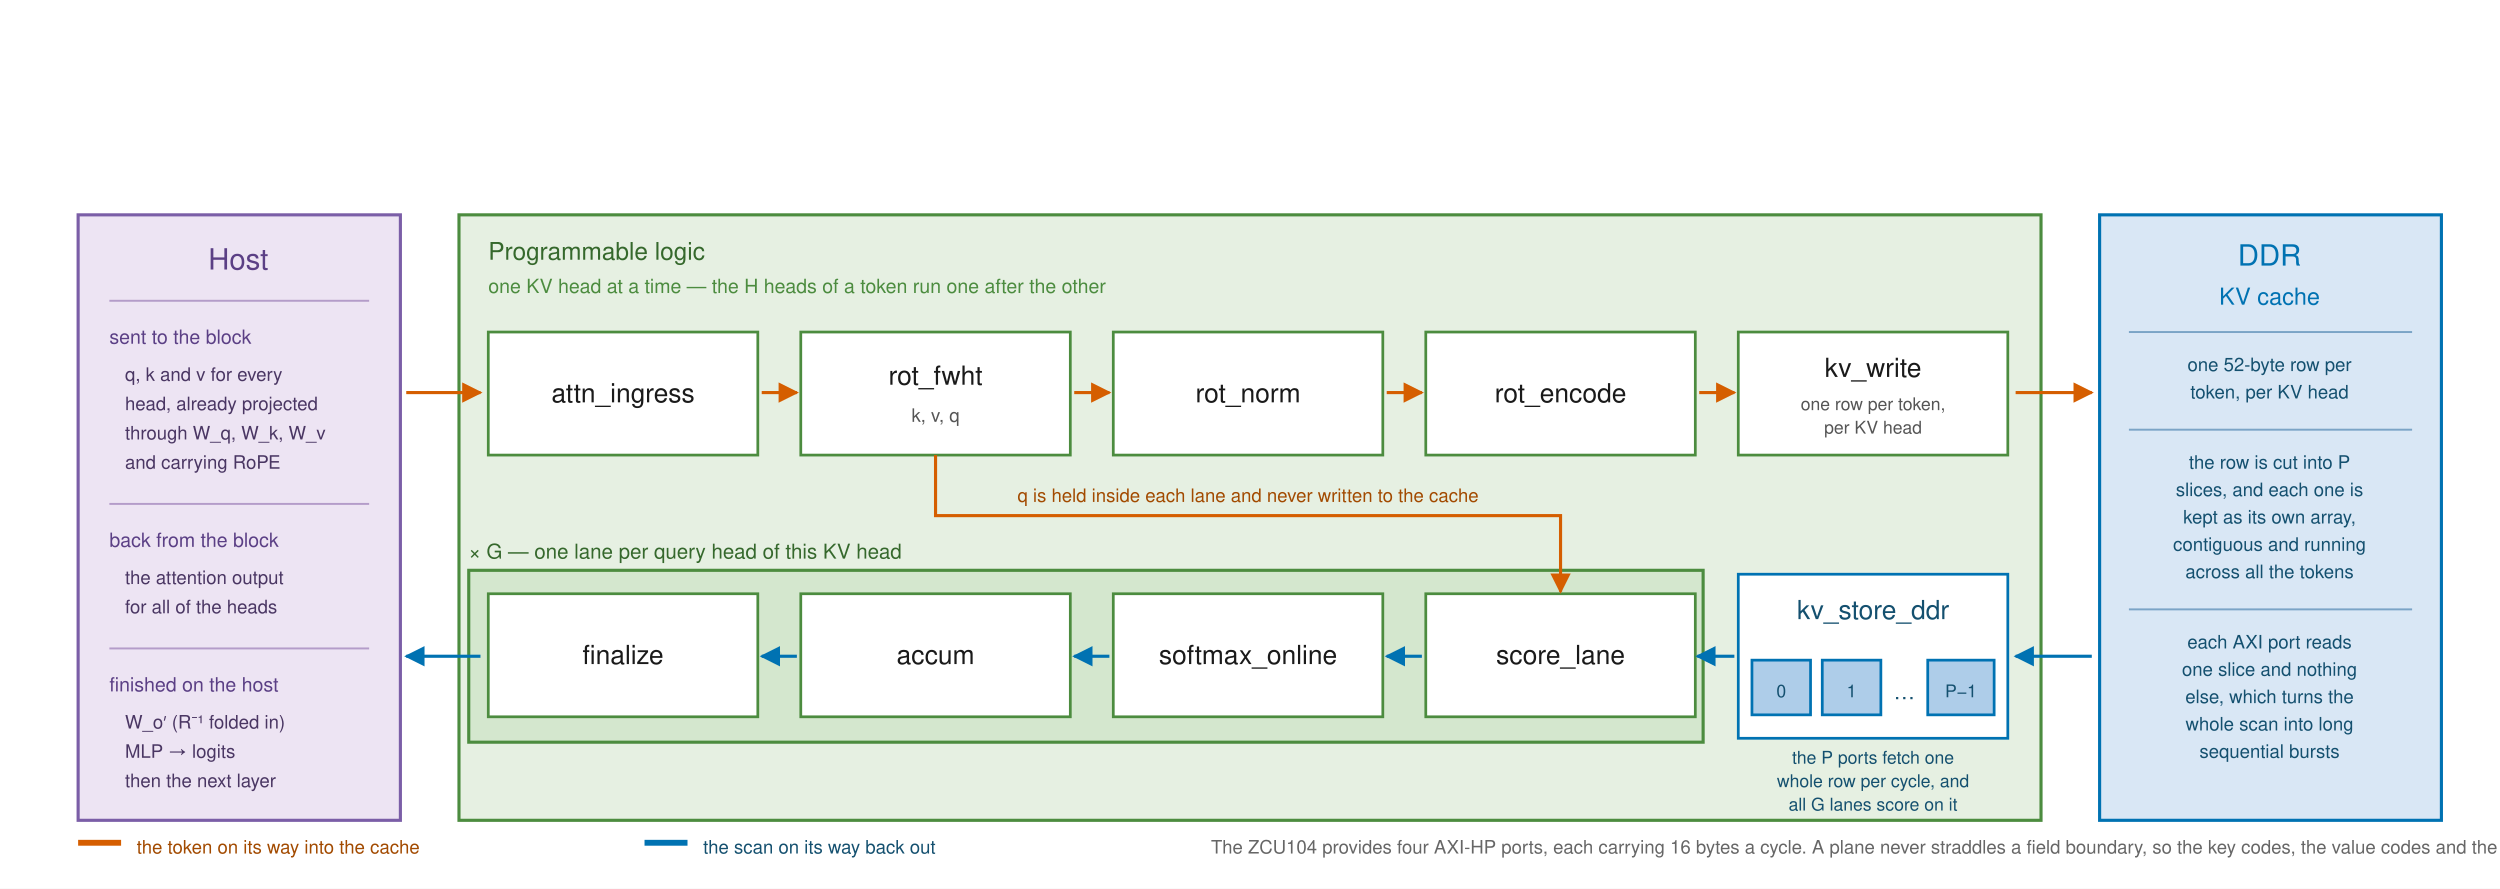
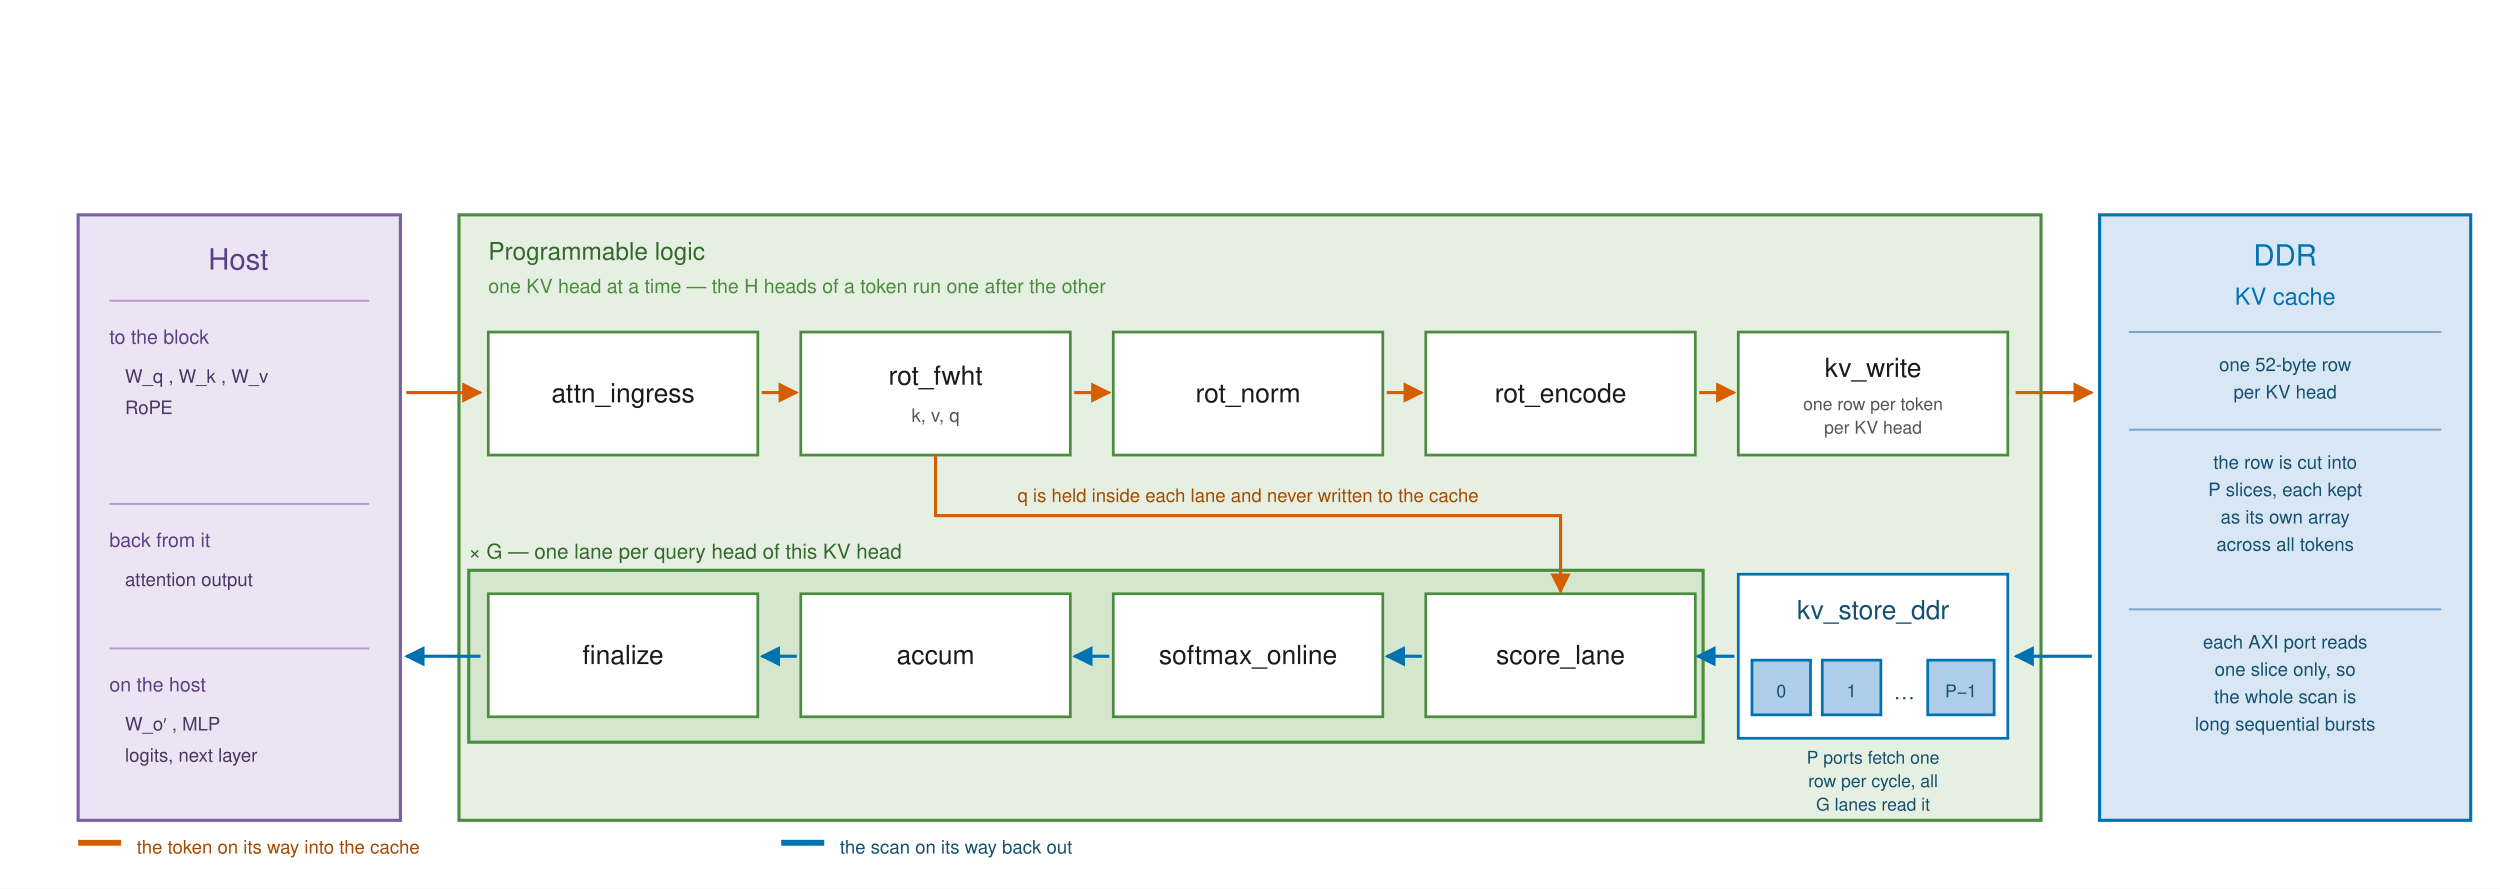
<svg xmlns="http://www.w3.org/2000/svg" viewBox="0 0 1280 455" width="1280" height="455" font-family="Helvetica Neue, Helvetica, Arial, sans-serif">
  <defs>
    <marker id="aw" viewBox="0 0 10 10" refX="9" refY="5" markerWidth="6.5" markerHeight="6.5" orient="auto-start-reverse">
      <path d="M0,0 L10,5 L0,10 z" fill="#D55E00" />
    </marker>
    <marker id="ard" viewBox="0 0 10 10" refX="9" refY="5" markerWidth="6.5" markerHeight="6.5" orient="auto-start-reverse">
      <path d="M0,0 L10,5 L0,10 z" fill="#0072B2" />
    </marker>
  </defs>
  <rect width="1280" height="455" fill="#ffffff" />
  <g stroke-width="1.6" fill="none">
    <rect x="40" y="110" width="165" height="310" fill="#EDE4F3" stroke="#7B5EA7" />
    <rect x="235" y="110" width="810" height="310" fill="#E6F0E2" stroke="#4C8C3F" />
-     <rect x="1075" y="110" width="175" height="310" fill="#D9E7F5" stroke="#0072B2" />
+     <rect x="1075" y="110" width="190" height="310" fill="#D9E7F5" stroke="#0072B2" />
    <rect x="240" y="292" width="632" height="88" fill="#D4E7CE" stroke="#4C8C3F" />
  </g>
  <g stroke-width="1.4" fill="#ffffff">
    <g stroke="#4C8C3F">
      <rect x="250" y="170" width="138" height="63" />
      <rect x="410" y="170" width="138" height="63" />
      <rect x="570" y="170" width="138" height="63" />
      <rect x="730" y="170" width="138" height="63" />
      <rect x="890" y="170" width="138" height="63" />
      <rect x="250" y="304" width="138" height="63" />
      <rect x="410" y="304" width="138" height="63" />
      <rect x="570" y="304" width="138" height="63" />
      <rect x="730" y="304" width="138" height="63" />
    </g>
    <g stroke="#0072B2">
      <rect x="890" y="294" width="138" height="84" />
      <rect x="897" y="338" width="30" height="28" fill="#AECDE9" />
      <rect x="933" y="338" width="30" height="28" fill="#AECDE9" />
      <rect x="987" y="338" width="34" height="28" fill="#AECDE9" />
    </g>
  </g>
  <g stroke="#D55E00" stroke-width="1.6" fill="none">
    <path d="M208,201 L246,201" marker-end="url(#aw)" />
    <path d="M390,201 L408,201" marker-end="url(#aw)" />
    <path d="M550,201 L568,201" marker-end="url(#aw)" />
    <path d="M710,201 L728,201" marker-end="url(#aw)" />
    <path d="M870,201 L888,201" marker-end="url(#aw)" />
    <path d="M1032,201 L1071,201" marker-end="url(#aw)" />
    <path d="M479,233 L479,264 L799,264 L799,303" marker-end="url(#aw)" />
  </g>
  <g stroke="#0072B2" stroke-width="1.6" fill="none">
    <path d="M1071,336 L1032,336" marker-end="url(#ard)" />
    <path d="M888,336 L869,336" marker-end="url(#ard)" />
    <path d="M728,336 L710,336" marker-end="url(#ard)" />
    <path d="M568,336 L550,336" marker-end="url(#ard)" />
    <path d="M408,336 L390,336" marker-end="url(#ard)" />
    <path d="M246,336 L208,336" marker-end="url(#ard)" />
  </g>
  <g fill="none" stroke-width="1">
    <g stroke="#B49CC9">
      <path d="M56,154 L189,154" />
      <path d="M56,258 L189,258" />
      <path d="M56,332 L189,332" />
    </g>
    <g stroke="#7BA4C6">
-       <path d="M1090,170 L1235,170" />
-       <path d="M1090,220 L1235,220" />
-       <path d="M1090,312 L1235,312" />
+       <path d="M1090,170 L1250,170" />
+       <path d="M1090,220 L1250,220" />
+       <path d="M1090,312 L1250,312" />
    </g>
  </g>
  <g fill="#1a1a1a" text-anchor="middle">
    <text x="122" y="138" font-size="15" fill="#5B3F85">Host</text>
-     <text x="1162" y="136" font-size="15" fill="#0072B2">DDR</text>
-     <text x="1162" y="156" font-size="12" fill="#0072B2">KV cache</text>
-     <text x="1162" y="190" font-size="9.5" fill="#14506F">one 52-byte row per</text>
-     <text x="1162" y="204" font-size="9.5" fill="#14506F">token, per KV head</text>
-     <text x="1162" y="240" font-size="9.5" fill="#14506F">the row is cut into P</text>
-     <text x="1162" y="254" font-size="9.5" fill="#14506F">slices, and each one is</text>
-     <text x="1162" y="268" font-size="9.5" fill="#14506F">kept as its own array,</text>
-     <text x="1162" y="282" font-size="9.5" fill="#14506F">contiguous and running</text>
-     <text x="1162" y="296" font-size="9.5" fill="#14506F">across all the tokens</text>
-     <text x="1162" y="332" font-size="9.5" fill="#14506F">each AXI port reads</text>
-     <text x="1162" y="346" font-size="9.5" fill="#14506F">one slice and nothing</text>
-     <text x="1162" y="360" font-size="9.5" fill="#14506F">else, which turns the</text>
-     <text x="1162" y="374" font-size="9.5" fill="#14506F">whole scan into long</text>
-     <text x="1162" y="388" font-size="9.5" fill="#14506F">sequential bursts</text>
+     <text x="1170" y="136" font-size="15" fill="#0072B2">DDR</text>
+     <text x="1170" y="156" font-size="12" fill="#0072B2">KV cache</text>
+     <text x="1170" y="190" font-size="9.5" fill="#14506F">one 52-byte row</text>
+     <text x="1170" y="204" font-size="9.5" fill="#14506F">per KV head</text>
+     <text x="1170" y="240" font-size="9.5" fill="#14506F">the row is cut into</text>
+     <text x="1170" y="254" font-size="9.5" fill="#14506F">P slices, each kept</text>
+     <text x="1170" y="268" font-size="9.5" fill="#14506F">as its own array</text>
+     <text x="1170" y="282" font-size="9.5" fill="#14506F">across all tokens</text>
+     <text x="1170" y="332" font-size="9.5" fill="#14506F">each AXI port reads</text>
+     <text x="1170" y="346" font-size="9.5" fill="#14506F">one slice only, so</text>
+     <text x="1170" y="360" font-size="9.5" fill="#14506F">the whole scan is</text>
+     <text x="1170" y="374" font-size="9.5" fill="#14506F">long sequential bursts</text>
    <text x="319" y="206" font-size="13.5">attn_ingress</text>
    <text x="479" y="197" font-size="13.5">rot_fwht</text>
    <text x="479" y="216" font-size="9.5" fill="#555555">k, v, q</text>
    <text x="639" y="206" font-size="13.5">rot_norm</text>
    <text x="799" y="206" font-size="13.5">rot_encode</text>
    <text x="959" y="193" font-size="13.5">kv_write</text>
-     <text x="959" y="210" font-size="9" fill="#555555">one row per token,</text>
+     <text x="959" y="210" font-size="9" fill="#555555">one row per token</text>
    <text x="959" y="222" font-size="9" fill="#555555">per KV head</text>
    <text x="319" y="340" font-size="13.5">finalize</text>
    <text x="479" y="340" font-size="13.5">accum</text>
    <text x="639" y="340" font-size="13.5">softmax_online</text>
    <text x="799" y="340" font-size="13.5">score_lane</text>
    <text x="959" y="317" font-size="13.5" fill="#14506F">kv_store_ddr</text>
    <text x="912" y="357" font-size="9" fill="#14506F">0</text>
    <text x="948" y="357" font-size="9" fill="#14506F">1</text>
    <text x="975" y="358" font-size="11" fill="#14506F">…</text>
    <text x="1004" y="357" font-size="9" fill="#14506F">P−1</text>
-     <text x="959" y="391" font-size="9" fill="#14506F">the P ports fetch one</text>
-     <text x="959" y="403" font-size="9" fill="#14506F">whole row per cycle, and</text>
-     <text x="959" y="415" font-size="9" fill="#14506F">all G lanes score on it</text>
+     <text x="959" y="391" font-size="9" fill="#14506F">P ports fetch one</text>
+     <text x="959" y="403" font-size="9" fill="#14506F">row per cycle, all</text>
+     <text x="959" y="415" font-size="9" fill="#14506F">G lanes read it</text>
    <text x="639" y="257" font-size="9.5" fill="#A24A00">q is held inside each lane and never written to the cache</text>
  </g>
  <g fill="#1a1a1a" text-anchor="start">
    <text x="250" y="133" font-size="12.5" fill="#35682C">Programmable logic</text>
    <text x="250" y="150" font-size="10" fill="#4C8C3F">one KV head at a time — the H heads of a token run one after the other</text>
    <text x="240" y="286" font-size="10.5" fill="#35682C">× G  — one lane per query head of this KV head</text>
-     <text x="56" y="176" font-size="10" fill="#5B3F85">sent to the block</text>
-     <text x="64" y="195" font-size="9.5" fill="#4A3663">q, k and v for every</text>
-     <text x="64" y="210" font-size="9.5" fill="#4A3663">head, already projected</text>
-     <text x="64" y="225" font-size="9.5" fill="#4A3663">through W_q, W_k, W_v</text>
-     <text x="64" y="240" font-size="9.5" fill="#4A3663">and carrying RoPE</text>
-     <text x="56" y="280" font-size="10" fill="#5B3F85">back from the block</text>
-     <text x="64" y="299" font-size="9.5" fill="#4A3663">the attention output</text>
-     <text x="64" y="314" font-size="9.5" fill="#4A3663">for all of the heads</text>
-     <text x="56" y="354" font-size="10" fill="#5B3F85">finished on the host</text>
-     <text x="64" y="373" font-size="9.5" fill="#4A3663">W_o′  (R⁻¹ folded in)</text>
-     <text x="64" y="388" font-size="9.5" fill="#4A3663">MLP  →  logits</text>
-     <text x="64" y="403" font-size="9.5" fill="#4A3663">then the next layer</text>
+     <text x="56" y="176" font-size="10" fill="#5B3F85">to the block</text>
+     <text x="64" y="196" font-size="9.5" fill="#4A3663">W_q , W_k , W_v</text>
+     <text x="64" y="212" font-size="9.5" fill="#4A3663">RoPE</text>
+     <text x="56" y="280" font-size="10" fill="#5B3F85">back from it</text>
+     <text x="64" y="300" font-size="9.5" fill="#4A3663">attention output</text>
+     <text x="56" y="354" font-size="10" fill="#5B3F85">on the host</text>
+     <text x="64" y="374" font-size="9.5" fill="#4A3663">W_o′ , MLP</text>
+     <text x="64" y="390" font-size="9.5" fill="#4A3663">logits, next layer</text>
  </g>
  <g text-anchor="start" font-size="9.5">
    <rect x="40" y="430" width="22" height="3" fill="#D55E00" />
    <text x="70" y="437" fill="#A24A00">the token on its way into the cache</text>
-     <rect x="330" y="430" width="22" height="3" fill="#0072B2" />
-     <text x="360" y="437" fill="#14506F">the scan on its way back out</text>
-     <text x="620" y="437" fill="#666666">The ZCU104 provides four AXI-HP ports, each carrying 16 bytes a cycle. A plane never straddles a field boundary, so the key codes, the value codes and the norms must together fall into at most four planes</text>
+     <rect x="400" y="430" width="22" height="3" fill="#0072B2" />
+     <text x="430" y="437" fill="#14506F">the scan on its way back out</text>
  </g>
</svg>
